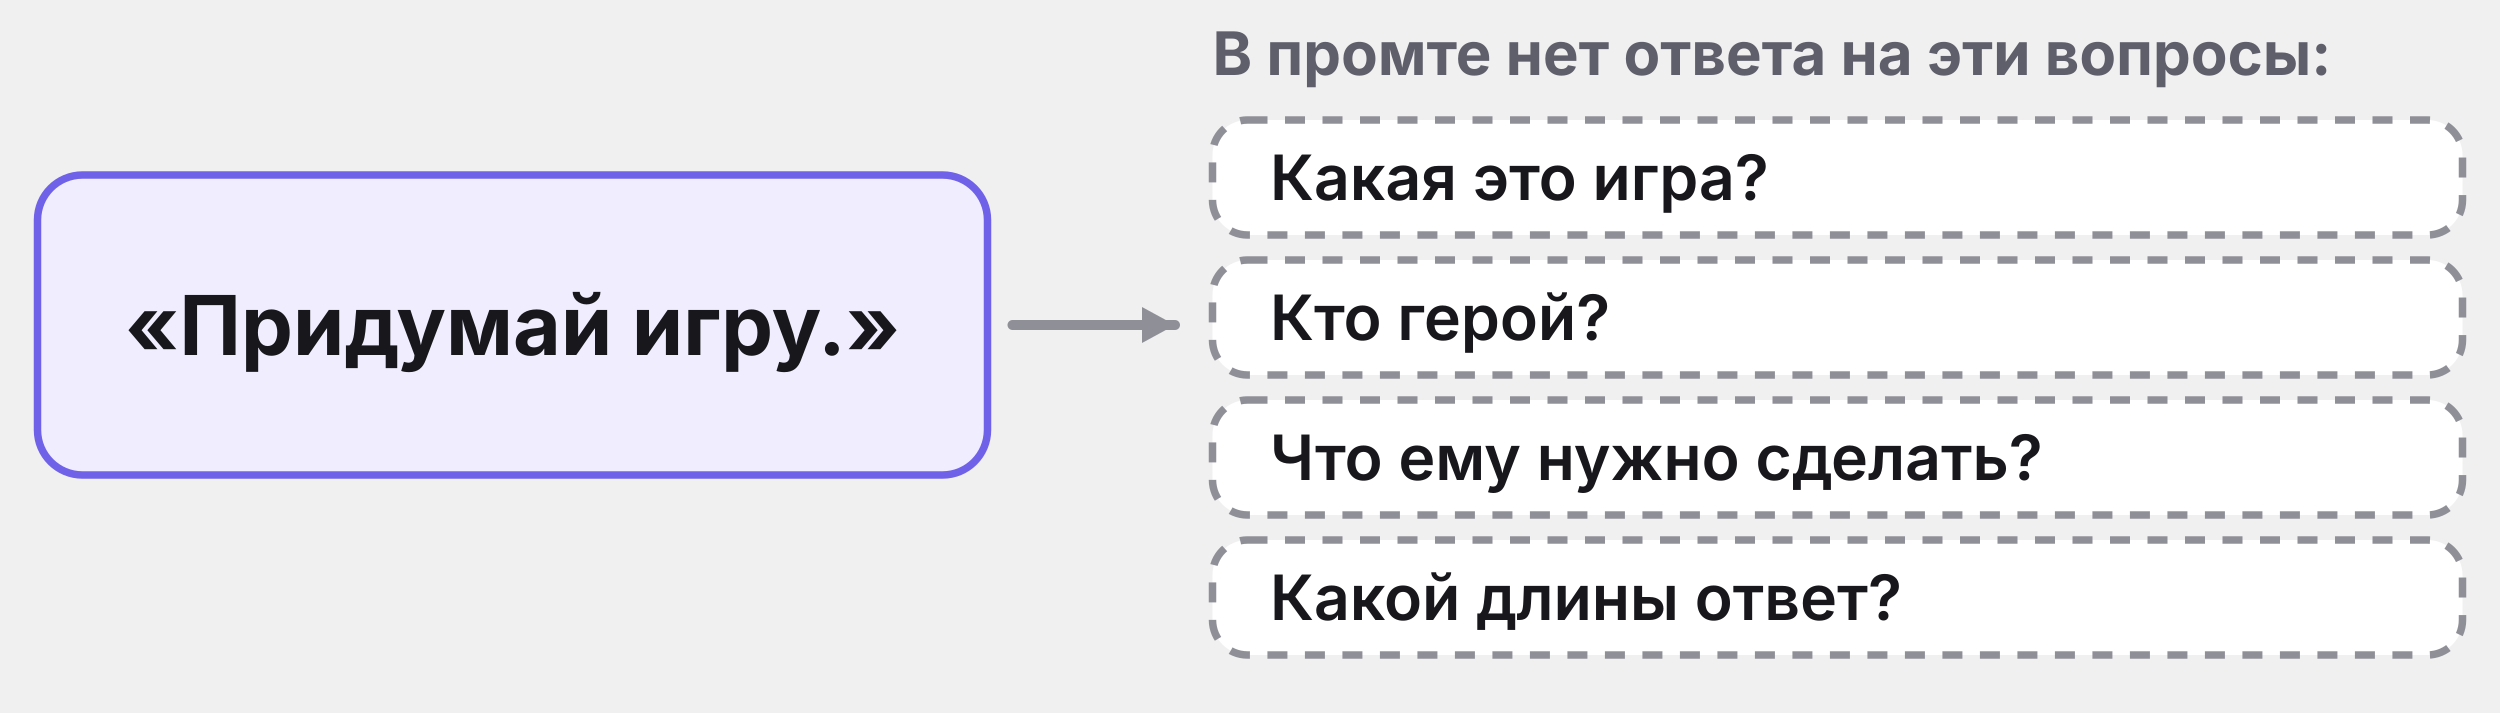
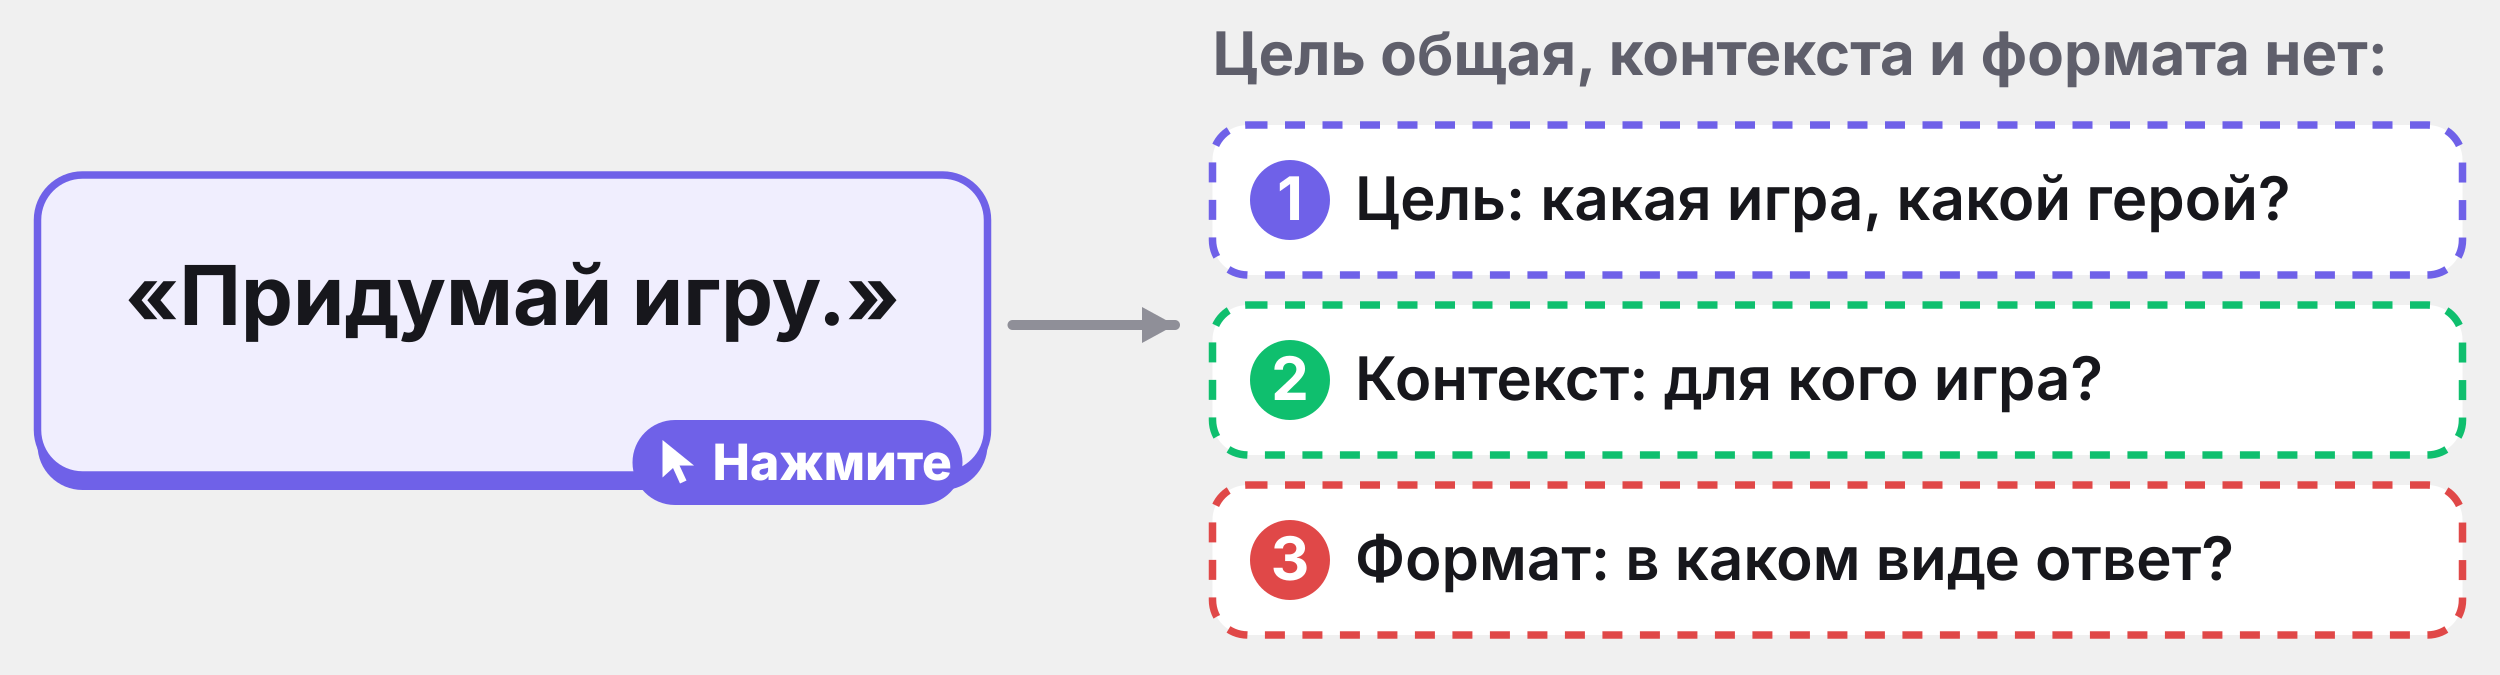
- <svg xmlns="http://www.w3.org/2000/svg" viewBox="0 0 1000 285" role="img" aria-label="В коротком промте нет ответа на вопросы: какая игра, кто герой, что ему нужно сделать и какой длины ответ">
-   <rect x="15" y="70" width="380" height="120" rx="18" fill="#F0EEFE" stroke="#6F61E8" stroke-width="3" />
-   <text x="205" y="142" font-family="Inter Tight, Inter, Arial, Helvetica, sans-serif" font-size="33" font-weight="700" fill="#17171C" text-anchor="middle">«Придумай игру.»</text>
-   <line x1="405" y1="130" x2="470" y2="130" stroke="#8F8F98" stroke-width="4" stroke-linecap="round" />
-   <path d="M470 130 L456.8 137.2 L456.8 122.8 Z" fill="#8F8F98" />
-   <text x="485" y="30" font-family="Inter Tight, Inter, Arial, Helvetica, sans-serif" font-size="24" font-weight="700" fill="#5F5F6B" text-anchor="start">В промте нет ответа на эти вопросы:</text>
-   <rect x="485" y="48" width="500" height="46" rx="14" fill="#FFFFFF" stroke="#8F8F98" stroke-width="3" stroke-dasharray="8 7" />
-   <text x="508" y="80" font-family="Inter Tight, Inter, Arial, Helvetica, sans-serif" font-size="25" font-weight="600" fill="#17171C" text-anchor="start">Какая это игра?</text>
-   <rect x="485" y="104" width="500" height="46" rx="14" fill="#FFFFFF" stroke="#8F8F98" stroke-width="3" stroke-dasharray="8 7" />
-   <text x="508" y="136" font-family="Inter Tight, Inter, Arial, Helvetica, sans-serif" font-size="25" font-weight="600" fill="#17171C" text-anchor="start">Кто герой?</text>
-   <rect x="485" y="160" width="500" height="46" rx="14" fill="#FFFFFF" stroke="#8F8F98" stroke-width="3" stroke-dasharray="8 7" />
-   <text x="508" y="192" font-family="Inter Tight, Inter, Arial, Helvetica, sans-serif" font-size="25" font-weight="600" fill="#17171C" text-anchor="start">Что ему нужно сделать?</text>
-   <rect x="485" y="216" width="500" height="46" rx="14" fill="#FFFFFF" stroke="#8F8F98" stroke-width="3" stroke-dasharray="8 7" />
-   <text x="508" y="248" font-family="Inter Tight, Inter, Arial, Helvetica, sans-serif" font-size="25" font-weight="600" fill="#17171C" text-anchor="start">Какой длины ответ?</text>
+ <svg xmlns="http://www.w3.org/2000/svg" viewBox="0 0 1000 270" role="img" aria-label="В промте Придумай игру цель общая, контекста и формата нет">
+   <g id="tap-1">
+     <g id="hide-1">
+       <rect x="15" y="76" width="380" height="120" rx="18" fill="#6F61E8" />
+     </g>
+     <rect x="15" y="70" width="380" height="120" rx="18" fill="#F0EEFE" stroke="#6F61E8" stroke-width="3" />
+     <text x="205" y="130" font-family="Inter Tight, Inter, Arial, Helvetica, sans-serif" font-size="33" font-weight="700" fill="#17171C" text-anchor="middle">«Придумай игру.»</text>
+     <g id="hide-1">
+       <rect x="253" y="168" width="132" height="34" rx="17" fill="#6F61E8" />
+       <path d="M0 0 L0 15 L4.2 11.2 L7 17.4 L9.6 16.2 L6.8 10.2 L12.6 10.2 Z" fill="#FFFFFF" transform="translate(265 176)" />
+       <text x="285" y="192" font-family="Inter Tight, Inter, Arial, Helvetica, sans-serif" font-size="20" font-weight="800" fill="#FFFFFF" text-anchor="start">Нажмите</text>
+     </g>
+   </g>
+   <g id="show-1">
+     <line x1="405" y1="130" x2="470" y2="130" stroke="#8F8F98" stroke-width="4" stroke-linecap="round" />
+     <path d="M470 130 L456.8 137.2 L456.8 122.8 Z" fill="#8F8F98" />
+     <text x="485" y="30" font-family="Inter Tight, Inter, Arial, Helvetica, sans-serif" font-size="24" font-weight="700" fill="#5F5F6B" text-anchor="start">Цель общая, контекста и формата нет:</text>
+     <rect x="485" y="50" width="500" height="60" rx="14" fill="#FFFFFF" stroke="#6F61E8" stroke-width="3" stroke-dasharray="8 7" />
+     <circle cx="516" cy="80" r="16" fill="#6F61E8" />
+     <text x="516" y="88" font-family="Inter Tight, Inter, Arial, Helvetica, sans-serif" font-size="24" font-weight="700" fill="#FFFFFF" text-anchor="middle">1</text>
+     <text x="542" y="88" font-family="Inter Tight, Inter, Arial, Helvetica, sans-serif" font-size="24" font-weight="600" fill="#17171C" text-anchor="start">Цель: какая игра, какой герой?</text>
+     <rect x="485" y="122" width="500" height="60" rx="14" fill="#FFFFFF" stroke="#0FBF6E" stroke-width="3" stroke-dasharray="8 7" />
+     <circle cx="516" cy="152" r="16" fill="#0FBF6E" />
+     <text x="516" y="160" font-family="Inter Tight, Inter, Arial, Helvetica, sans-serif" font-size="24" font-weight="700" fill="#FFFFFF" text-anchor="middle">2</text>
+     <text x="542" y="160" font-family="Inter Tight, Inter, Arial, Helvetica, sans-serif" font-size="24" font-weight="600" fill="#17171C" text-anchor="start">Контекст: для кого игра?</text>
+     <rect x="485" y="194" width="500" height="60" rx="14" fill="#FFFFFF" stroke="#E04848" stroke-width="3" stroke-dasharray="8 7" />
+     <circle cx="516" cy="224" r="16" fill="#E04848" />
+     <text x="516" y="232" font-family="Inter Tight, Inter, Arial, Helvetica, sans-serif" font-size="24" font-weight="700" fill="#FFFFFF" text-anchor="middle">3</text>
+     <text x="542" y="232" font-family="Inter Tight, Inter, Arial, Helvetica, sans-serif" font-size="24" font-weight="600" fill="#17171C" text-anchor="start">Формат: в каком виде ответ?</text>
+   </g>
</svg>
